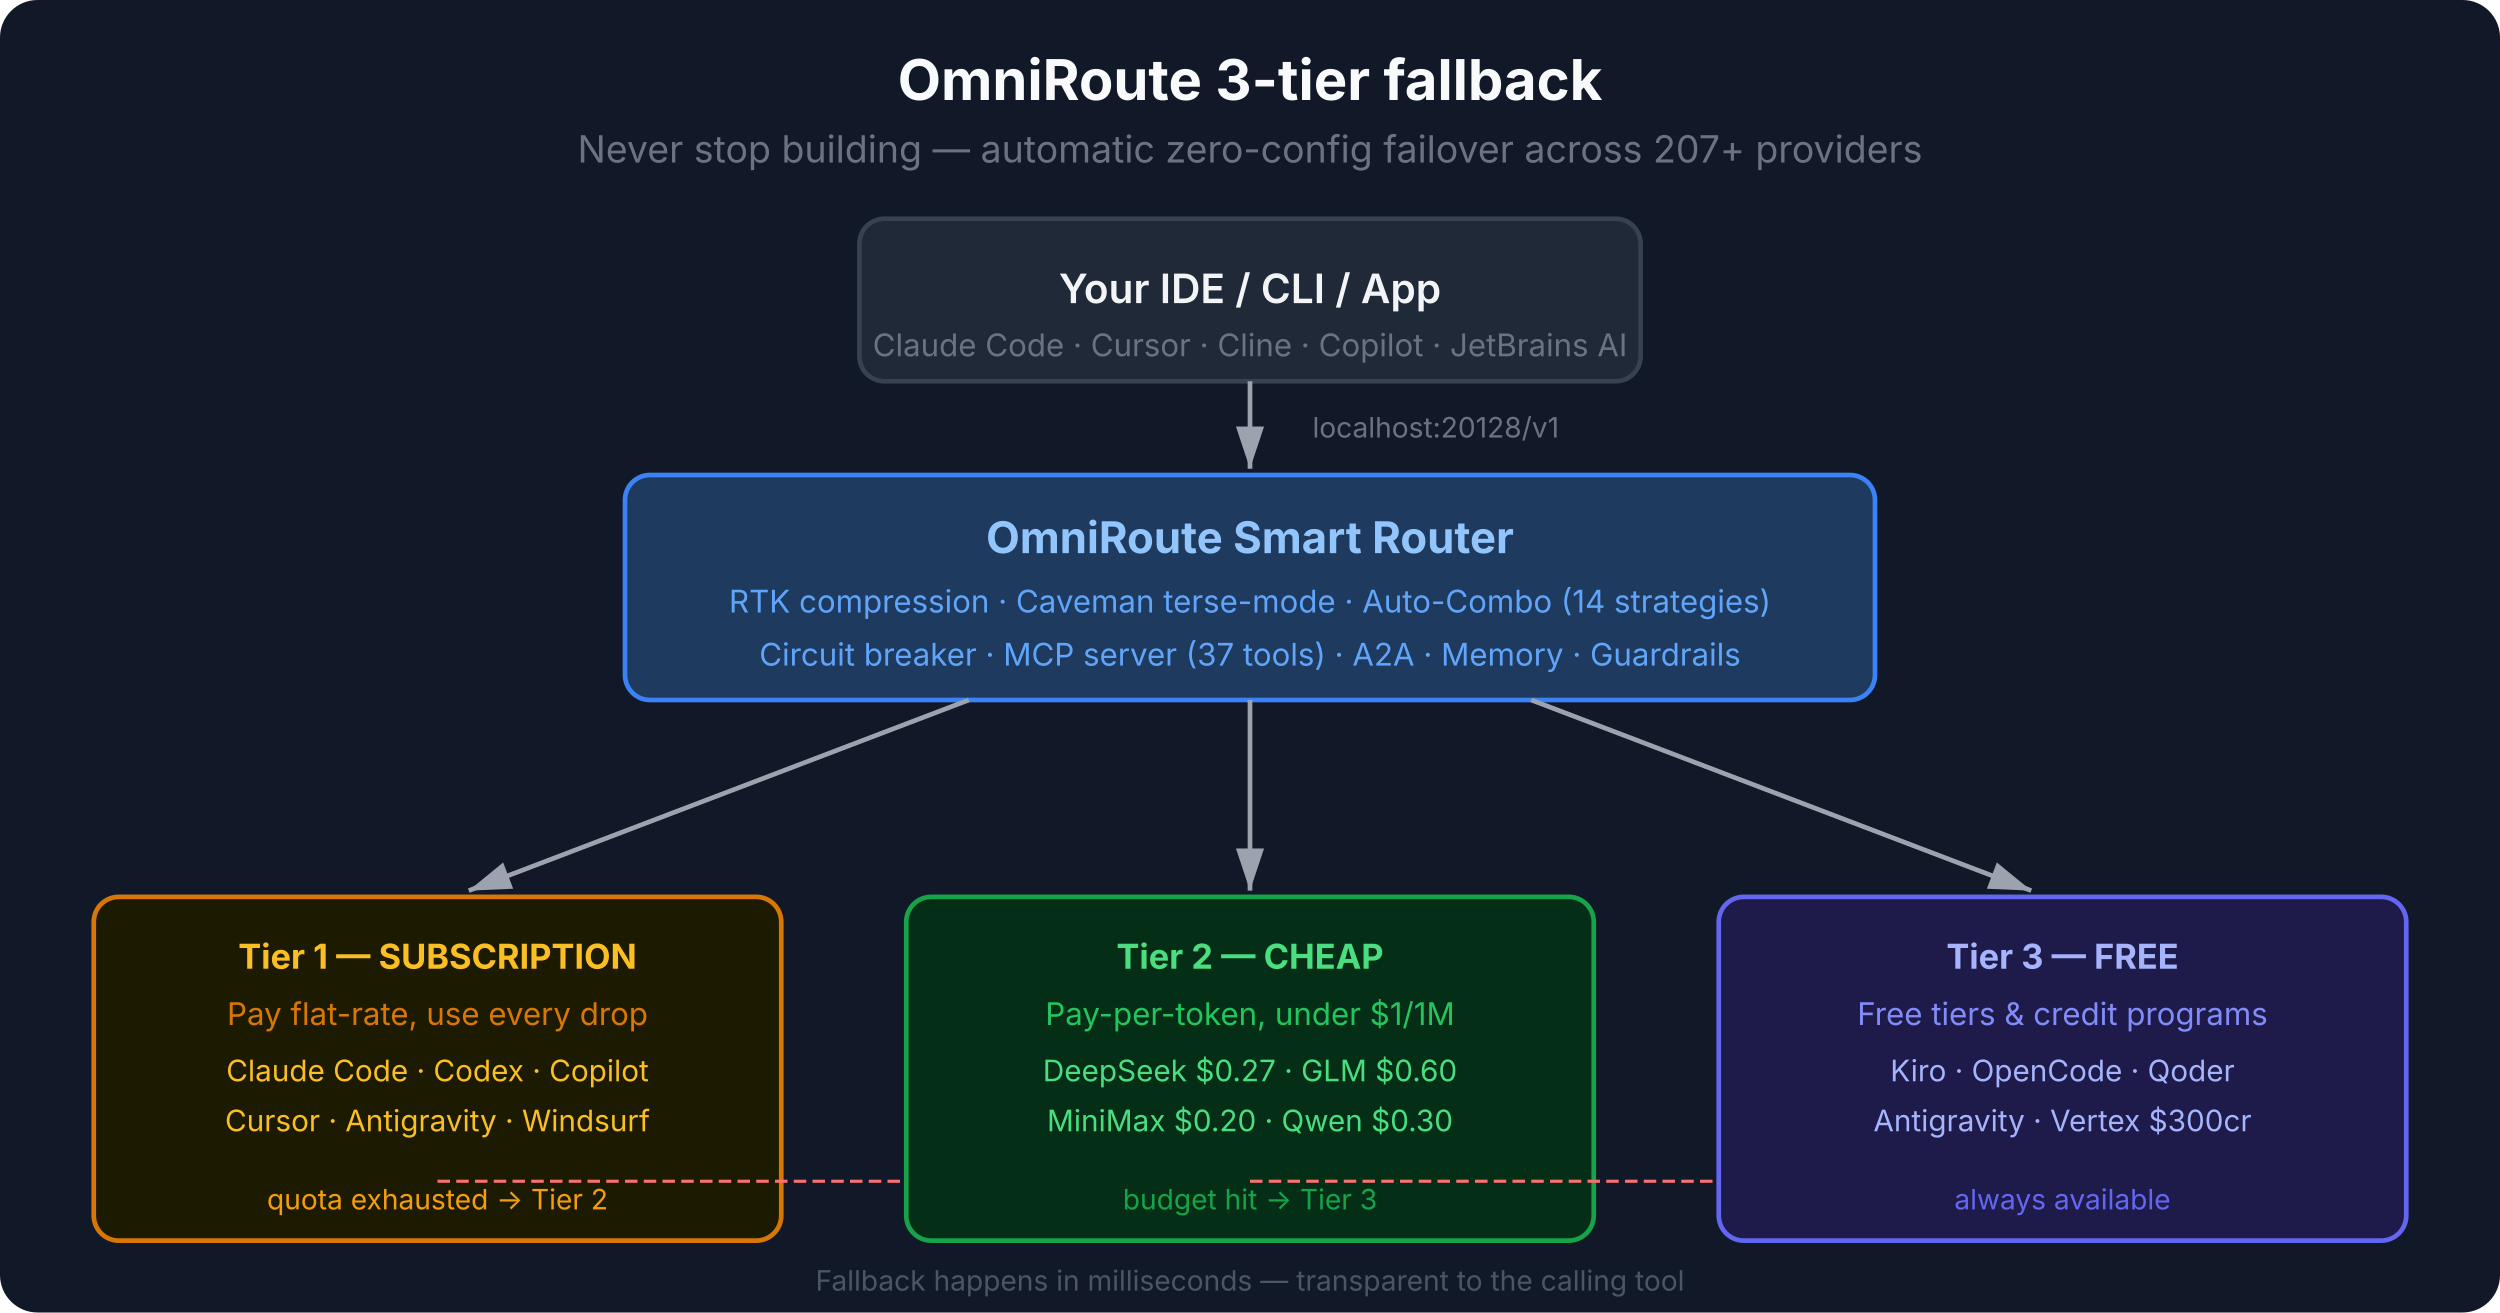
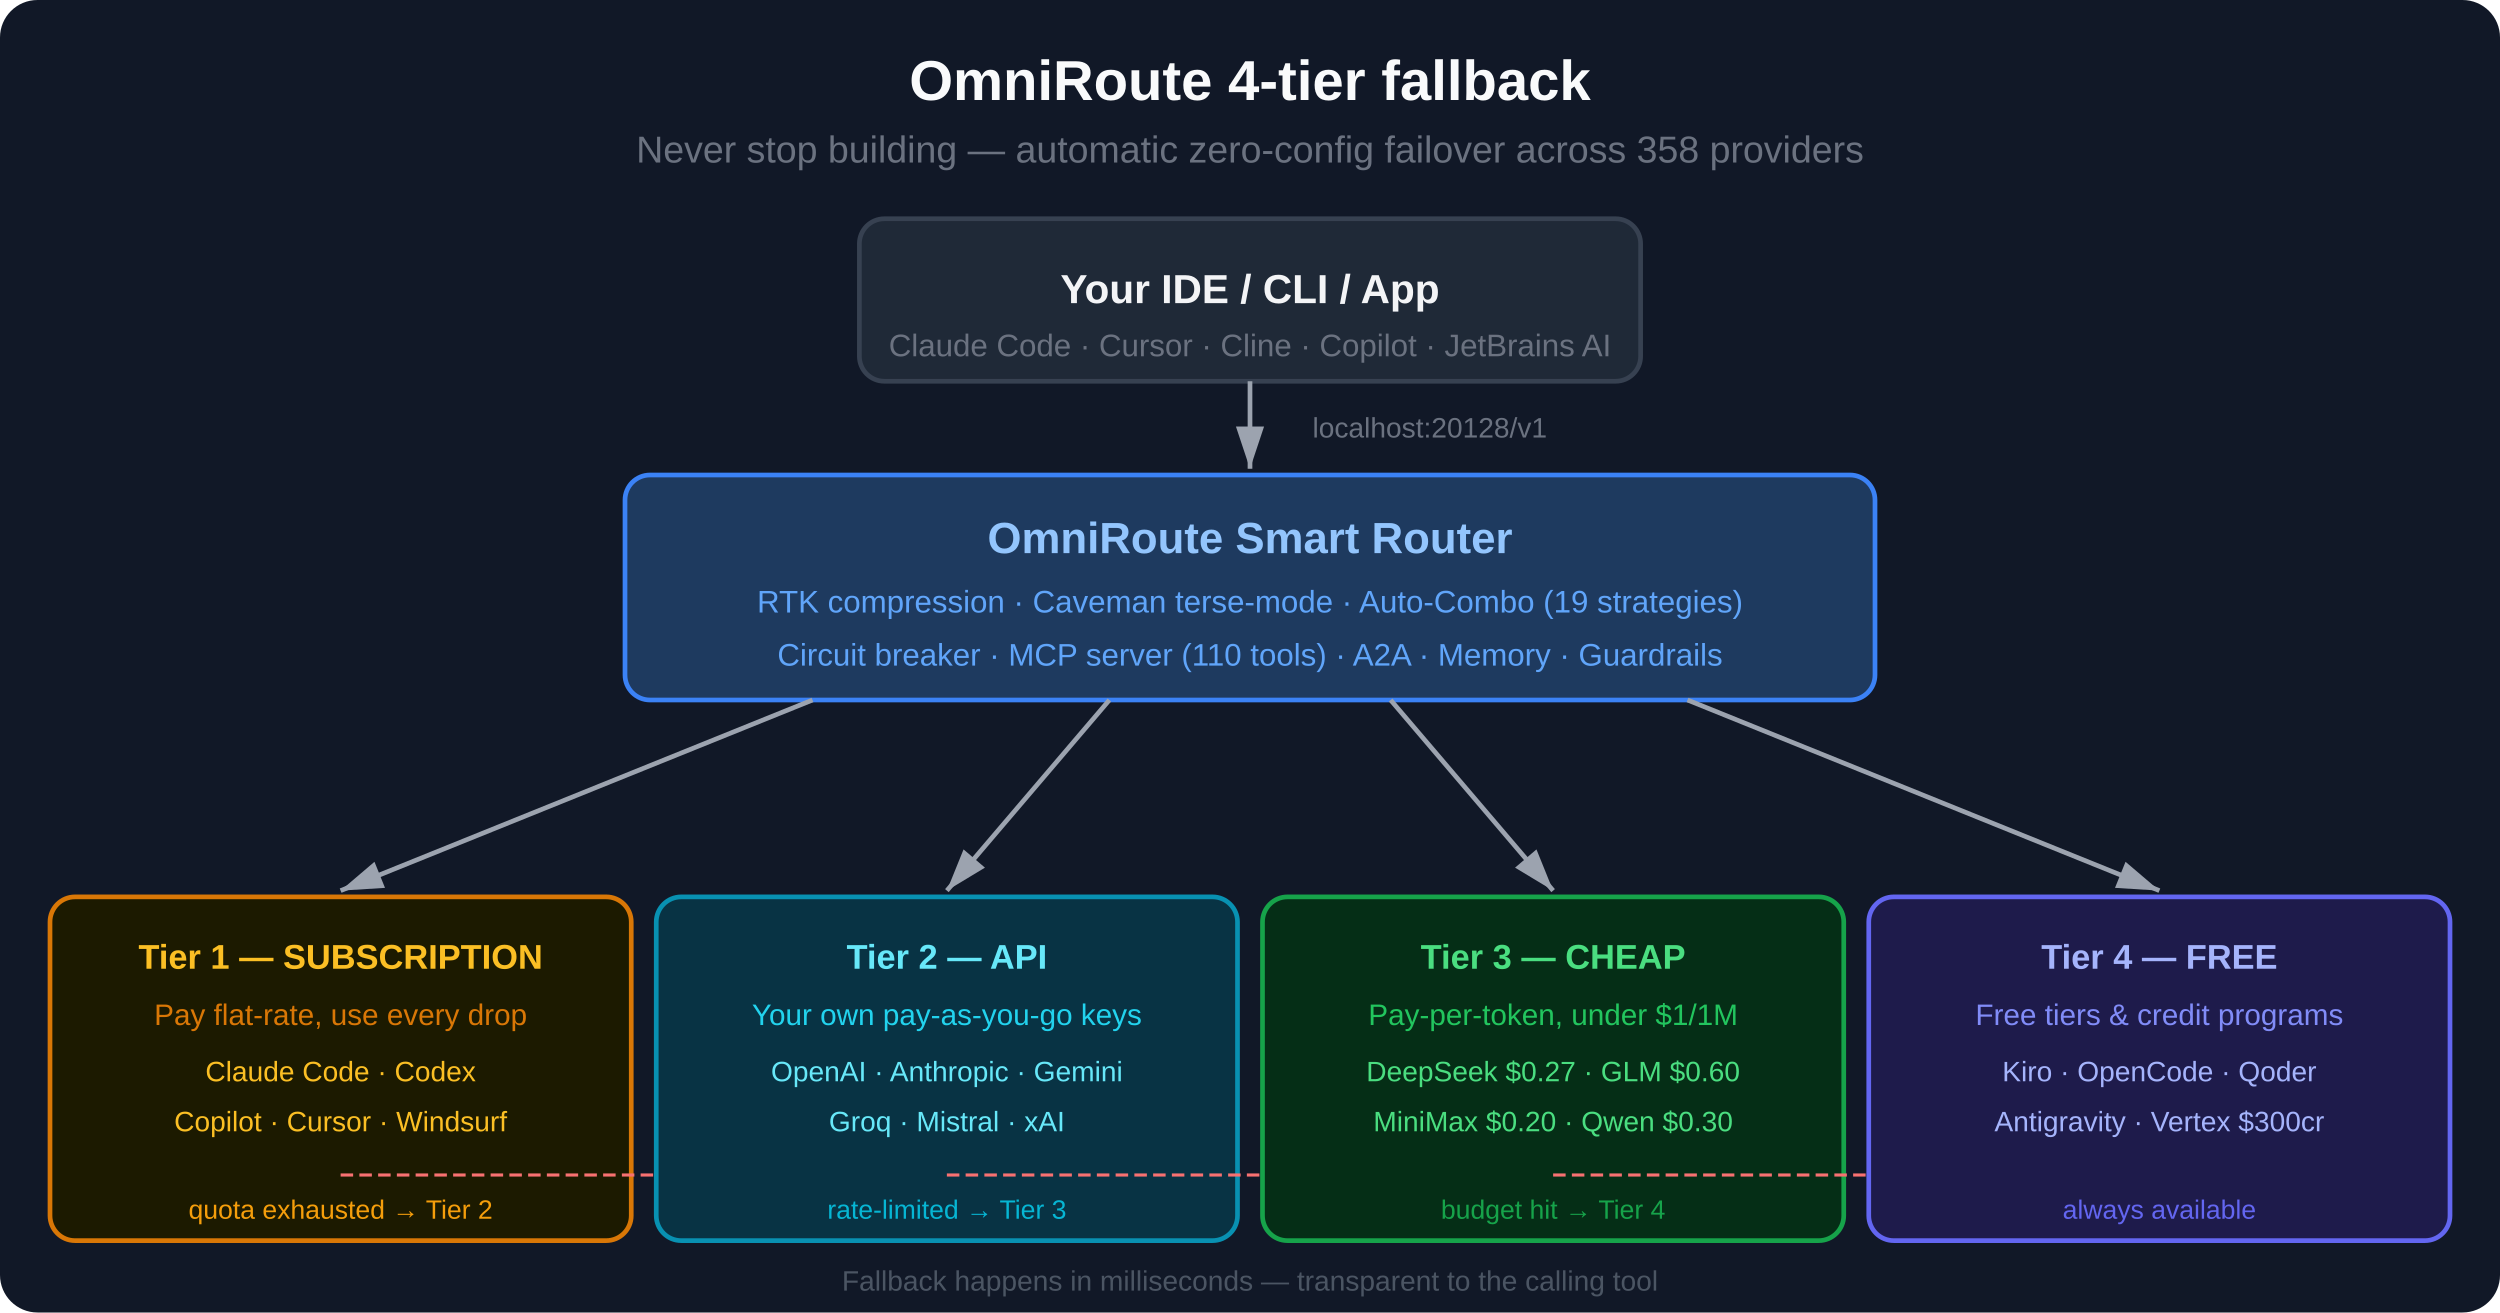
- <svg xmlns="http://www.w3.org/2000/svg" viewBox="0 0 800 420" font-family="system-ui, -apple-system, sans-serif">
+ <svg xmlns="http://www.w3.org/2000/svg" viewBox="0 0 800 420" font-family="system-ui, -apple-system, Segoe UI, Arial, Helvetica, sans-serif" role="img" aria-label="OmniRoute 4-tier fallback: your IDE or CLI calls one local endpoint and the OmniRoute Smart Router fails over across 358 providers in 4 tiers — Tier 1 Subscription, Tier 2 API, Tier 3 Cheap, Tier 4 Free.">
  <defs>
    <marker id="arrow-dark" markerWidth="10" markerHeight="10" refX="9" refY="3" orient="auto">
      <path d="M0,0 L0,6 L9,3 z" fill="#9ca3af" />
    </marker>
    <marker id="arrow-fallback-dark" markerWidth="10" markerHeight="10" refX="9" refY="3" orient="auto">
      <path d="M0,0 L0,6 L9,3 z" fill="#f87171" />
    </marker>
  </defs>
  <rect width="800" height="420" fill="#111827" rx="12" />
-   <text x="400" y="32" text-anchor="middle" font-size="18" font-weight="700" fill="#f9fafb">OmniRoute 3-tier fallback</text>
-   <text x="400" y="52" text-anchor="middle" font-size="12" fill="#6b7280">Never stop building — automatic zero-config failover across 207+ providers</text>
+   <text x="400" y="32" text-anchor="middle" font-size="18" font-weight="700" fill="#f9fafb">OmniRoute 4-tier fallback</text>
+   <text x="400" y="52" text-anchor="middle" font-size="12" fill="#6b7280">Never stop building — automatic zero-config failover across 358 providers</text>
  <rect x="275" y="70" width="250" height="52" rx="8" fill="#1f2937" stroke="#374151" stroke-width="1.5" />
  <text x="400" y="97" text-anchor="middle" font-size="13" font-weight="600" fill="#f3f4f6">Your IDE / CLI / App</text>
  <text x="400" y="114" text-anchor="middle" font-size="10" fill="#6b7280">Claude Code · Cursor · Cline · Copilot · JetBrains AI</text>
  <line x1="400" y1="122" x2="400" y2="150" stroke="#9ca3af" stroke-width="1.5" marker-end="url(#arrow-dark)" />
  <text x="420" y="140" font-size="9" fill="#6b7280">localhost:20128/v1</text>
  <rect x="200" y="152" width="400" height="72" rx="8" fill="#1e3a5f" stroke="#3b82f6" stroke-width="1.5" />
  <text x="400" y="177" text-anchor="middle" font-size="14" font-weight="700" fill="#93c5fd">OmniRoute Smart Router</text>
-   <text x="400" y="196" text-anchor="middle" font-size="10" fill="#60a5fa">RTK compression · Caveman terse-mode · Auto-Combo (14 strategies)</text>
-   <text x="400" y="213" text-anchor="middle" font-size="10" fill="#60a5fa">Circuit breaker · MCP server (37 tools) · A2A · Memory · Guardrails</text>
-   <line x1="310" y1="224" x2="150" y2="285" stroke="#9ca3af" stroke-width="1.5" marker-end="url(#arrow-dark)" />
-   <line x1="400" y1="224" x2="400" y2="285" stroke="#9ca3af" stroke-width="1.5" marker-end="url(#arrow-dark)" />
-   <line x1="490" y1="224" x2="650" y2="285" stroke="#9ca3af" stroke-width="1.5" marker-end="url(#arrow-dark)" />
-   <rect x="30" y="287" width="220" height="110" rx="8" fill="#1c1a00" stroke="#d97706" stroke-width="1.5" />
-   <text x="140" y="310" text-anchor="middle" font-size="11" font-weight="700" fill="#fbbf24">Tier 1 — SUBSCRIPTION</text>
-   <text x="140" y="328" text-anchor="middle" font-size="10" fill="#d97706">Pay flat-rate, use every drop</text>
-   <text x="140" y="346" text-anchor="middle" font-size="9.5" fill="#fbbf24">Claude Code · Codex · Copilot</text>
-   <text x="140" y="362" text-anchor="middle" font-size="9.5" fill="#fbbf24">Cursor · Antigravity · Windsurf</text>
-   <text x="140" y="387" text-anchor="middle" font-size="9" fill="#f59e0b">quota exhausted → Tier 2</text>
-   <line x1="140" y1="378" x2="300" y2="378" stroke="#f87171" stroke-width="1" stroke-dasharray="4,2" marker-end="url(#arrow-fallback-dark)" />
-   <rect x="290" y="287" width="220" height="110" rx="8" fill="#052e16" stroke="#16a34a" stroke-width="1.5" />
-   <text x="400" y="310" text-anchor="middle" font-size="11" font-weight="700" fill="#4ade80">Tier 2 — CHEAP</text>
-   <text x="400" y="328" text-anchor="middle" font-size="10" fill="#22c55e">Pay-per-token, under $1/1M</text>
-   <text x="400" y="346" text-anchor="middle" font-size="9.5" fill="#4ade80">DeepSeek $0.27 · GLM $0.60</text>
-   <text x="400" y="362" text-anchor="middle" font-size="9.5" fill="#4ade80">MiniMax $0.20 · Qwen $0.30</text>
-   <text x="400" y="387" text-anchor="middle" font-size="9" fill="#16a34a">budget hit → Tier 3</text>
-   <line x1="400" y1="378" x2="560" y2="378" stroke="#f87171" stroke-width="1" stroke-dasharray="4,2" marker-end="url(#arrow-fallback-dark)" />
-   <rect x="550" y="287" width="220" height="110" rx="8" fill="#1e1b4b" stroke="#6366f1" stroke-width="1.5" />
-   <text x="660" y="310" text-anchor="middle" font-size="11" font-weight="700" fill="#a5b4fc">Tier 3 — FREE</text>
-   <text x="660" y="328" text-anchor="middle" font-size="10" fill="#818cf8">Free tiers &amp; credit programs</text>
-   <text x="660" y="346" text-anchor="middle" font-size="9.5" fill="#a5b4fc">Kiro · OpenCode · Qoder</text>
-   <text x="660" y="362" text-anchor="middle" font-size="9.5" fill="#a5b4fc">Antigravity · Vertex $300cr</text>
-   <text x="660" y="387" text-anchor="middle" font-size="9" fill="#6366f1">always available</text>
+   <text x="400" y="196" text-anchor="middle" font-size="10" fill="#60a5fa">RTK compression · Caveman terse-mode · Auto-Combo (19 strategies)</text>
+   <text x="400" y="213" text-anchor="middle" font-size="10" fill="#60a5fa">Circuit breaker · MCP server (110 tools) · A2A · Memory · Guardrails</text>
+   <line x1="260" y1="224" x2="109" y2="285" stroke="#9ca3af" stroke-width="1.5" marker-end="url(#arrow-dark)" />
+   <line x1="355" y1="224" x2="303" y2="285" stroke="#9ca3af" stroke-width="1.5" marker-end="url(#arrow-dark)" />
+   <line x1="445" y1="224" x2="497" y2="285" stroke="#9ca3af" stroke-width="1.5" marker-end="url(#arrow-dark)" />
+   <line x1="540" y1="224" x2="691" y2="285" stroke="#9ca3af" stroke-width="1.5" marker-end="url(#arrow-dark)" />
+   <rect x="16" y="287" width="186" height="110" rx="8" fill="#1c1a00" stroke="#d97706" stroke-width="1.5" />
+   <text x="109" y="310" text-anchor="middle" font-size="11" font-weight="700" fill="#fbbf24">Tier 1 — SUBSCRIPTION</text>
+   <text x="109" y="328" text-anchor="middle" font-size="9.5" fill="#d97706">Pay flat-rate, use every drop</text>
+   <text x="109" y="346" text-anchor="middle" font-size="9" fill="#fbbf24">Claude Code · Codex</text>
+   <text x="109" y="362" text-anchor="middle" font-size="9" fill="#fbbf24">Copilot · Cursor · Windsurf</text>
+   <text x="109" y="390" text-anchor="middle" font-size="8.5" fill="#f59e0b">quota exhausted → Tier 2</text>
+   <line x1="109" y1="376" x2="240" y2="376" stroke="#f87171" stroke-width="1" stroke-dasharray="4,2" marker-end="url(#arrow-fallback-dark)" />
+   <rect x="210" y="287" width="186" height="110" rx="8" fill="#083344" stroke="#0891b2" stroke-width="1.5" />
+   <text x="303" y="310" text-anchor="middle" font-size="11" font-weight="700" fill="#67e8f9">Tier 2 — API</text>
+   <text x="303" y="328" text-anchor="middle" font-size="9.5" fill="#22d3ee">Your own pay-as-you-go keys</text>
+   <text x="303" y="346" text-anchor="middle" font-size="9" fill="#67e8f9">OpenAI · Anthropic · Gemini</text>
+   <text x="303" y="362" text-anchor="middle" font-size="9" fill="#67e8f9">Groq · Mistral · xAI</text>
+   <text x="303" y="390" text-anchor="middle" font-size="8.5" fill="#06b6d4">rate-limited → Tier 3</text>
+   <line x1="303" y1="376" x2="434" y2="376" stroke="#f87171" stroke-width="1" stroke-dasharray="4,2" marker-end="url(#arrow-fallback-dark)" />
+   <rect x="404" y="287" width="186" height="110" rx="8" fill="#052e16" stroke="#16a34a" stroke-width="1.5" />
+   <text x="497" y="310" text-anchor="middle" font-size="11" font-weight="700" fill="#4ade80">Tier 3 — CHEAP</text>
+   <text x="497" y="328" text-anchor="middle" font-size="9.5" fill="#22c55e">Pay-per-token, under $1/1M</text>
+   <text x="497" y="346" text-anchor="middle" font-size="9" fill="#4ade80">DeepSeek $0.27 · GLM $0.60</text>
+   <text x="497" y="362" text-anchor="middle" font-size="9" fill="#4ade80">MiniMax $0.20 · Qwen $0.30</text>
+   <text x="497" y="390" text-anchor="middle" font-size="8.5" fill="#16a34a">budget hit → Tier 4</text>
+   <line x1="497" y1="376" x2="628" y2="376" stroke="#f87171" stroke-width="1" stroke-dasharray="4,2" marker-end="url(#arrow-fallback-dark)" />
+   <rect x="598" y="287" width="186" height="110" rx="8" fill="#1e1b4b" stroke="#6366f1" stroke-width="1.5" />
+   <text x="691" y="310" text-anchor="middle" font-size="11" font-weight="700" fill="#a5b4fc">Tier 4 — FREE</text>
+   <text x="691" y="328" text-anchor="middle" font-size="9.5" fill="#818cf8">Free tiers &amp; credit programs</text>
+   <text x="691" y="346" text-anchor="middle" font-size="9" fill="#a5b4fc">Kiro · OpenCode · Qoder</text>
+   <text x="691" y="362" text-anchor="middle" font-size="9" fill="#a5b4fc">Antigravity · Vertex $300cr</text>
+   <text x="691" y="390" text-anchor="middle" font-size="8.5" fill="#6366f1">always available</text>
  <text x="400" y="413" text-anchor="middle" font-size="9" fill="#4b5563">Fallback happens in milliseconds — transparent to the calling tool</text>
</svg>
